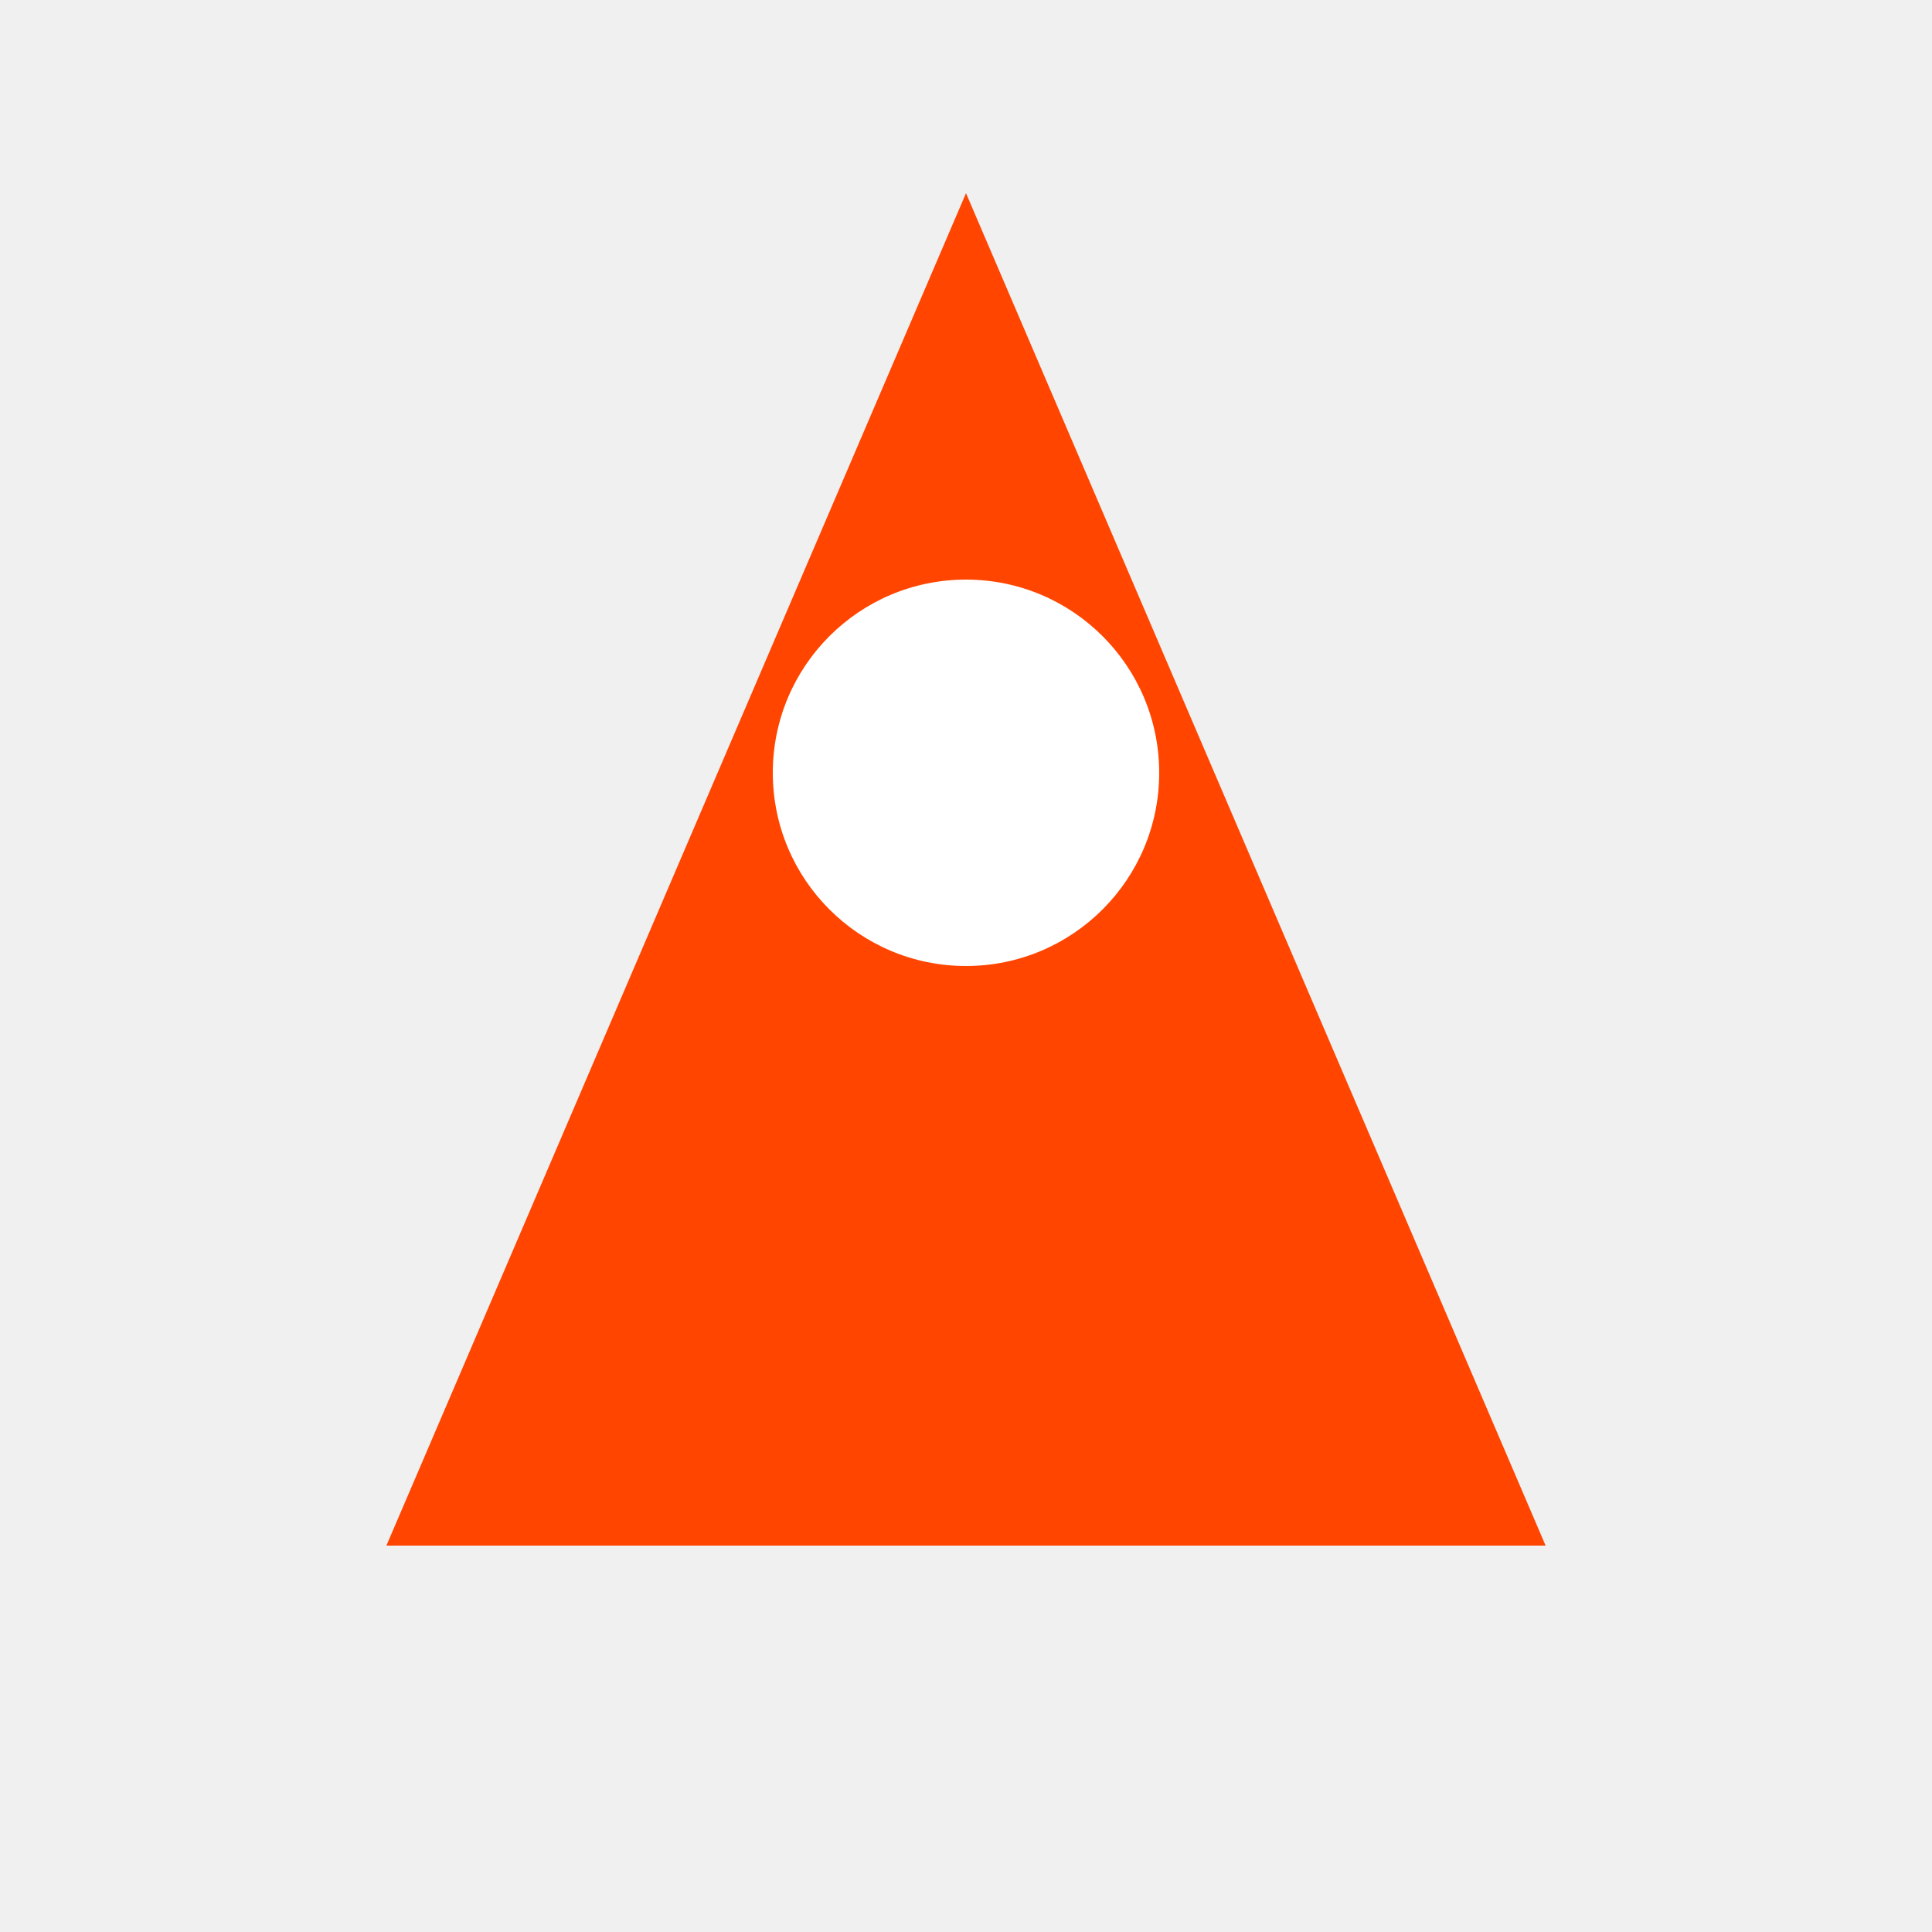
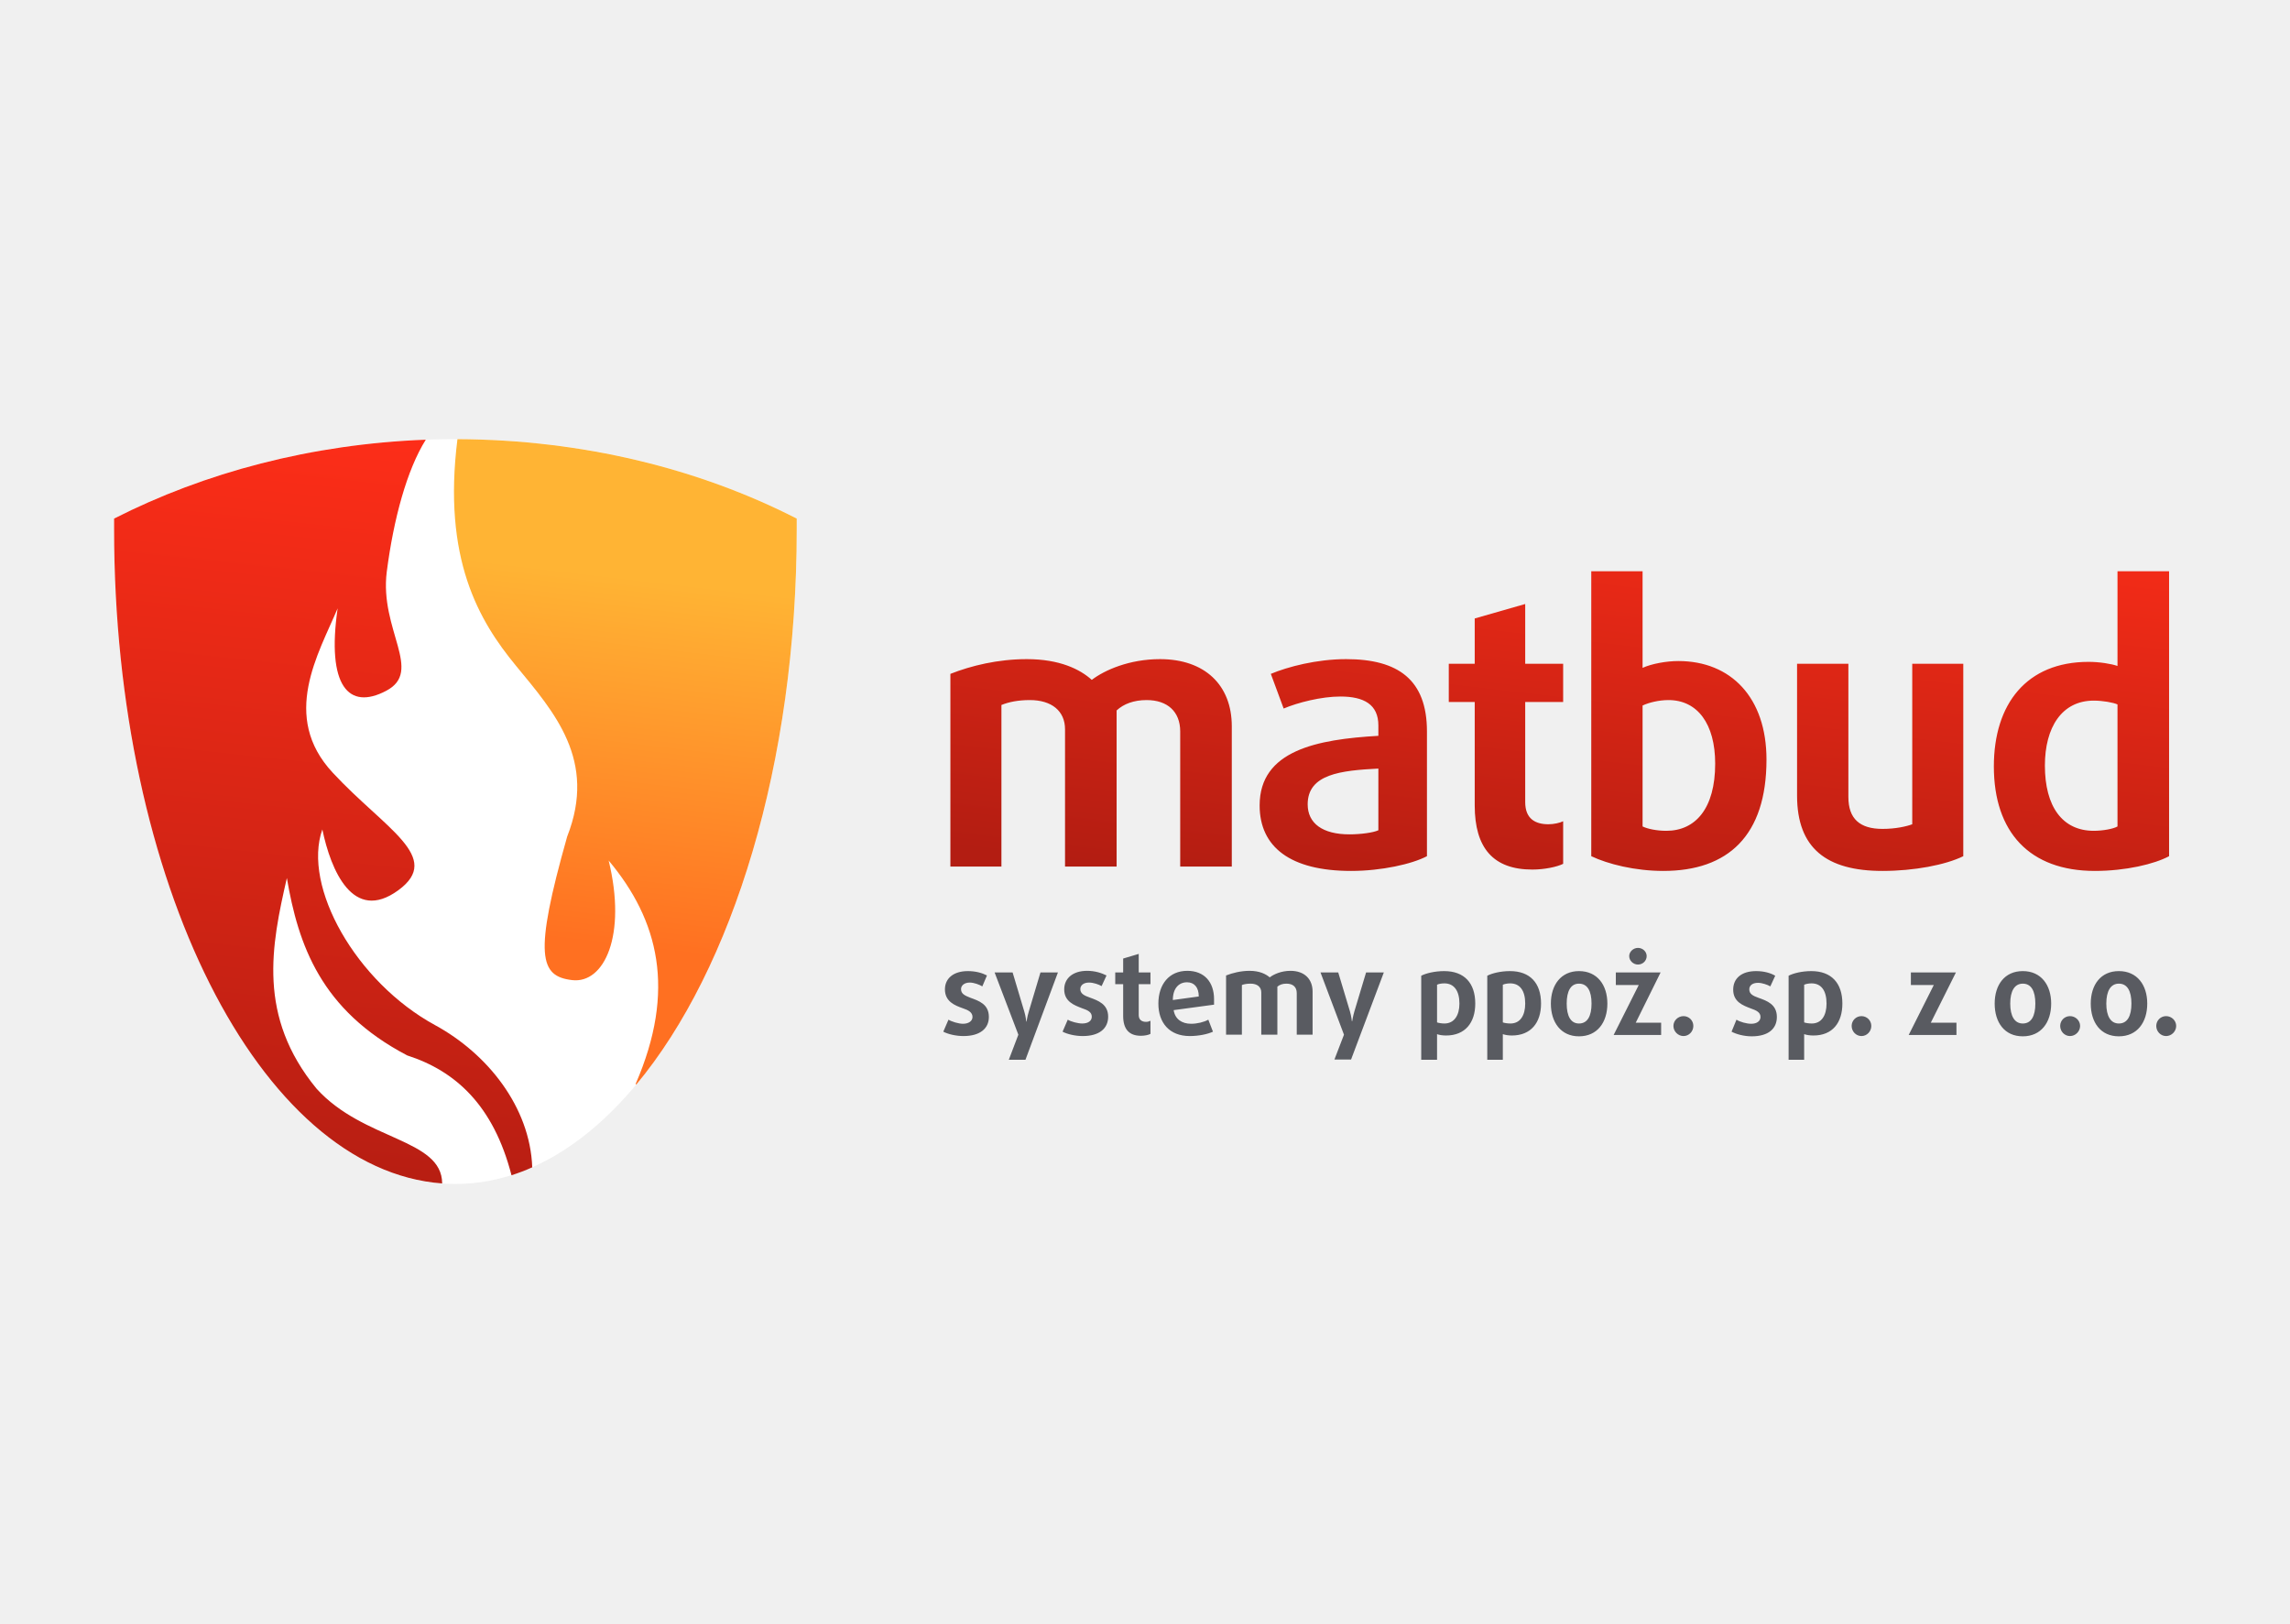
- <svg xmlns="http://www.w3.org/2000/svg" viewBox="0 0 100 100" fill="none" stroke="#ff4500" stroke-width="2">
-   <path d="M50 10 L20 80 L80 80 Z" fill="#ff4500" stroke="none" />
-   <circle cx="50" cy="40" r="10" fill="white" stroke="none" />
-   <path d="M40 60 L60 60" stroke-width="4" stroke-linecap="round" />
-   <path d="M45 70 L55 70" stroke-width="4" stroke-linecap="round" />
+ <svg xmlns="http://www.w3.org/2000/svg" version="1.2" viewBox="0 0 839 595" width="839" height="595">
+   <defs>
+     <linearGradient id="g1" x2="1" gradientUnits="userSpaceOnUse" gradientTransform="matrix(-20.674,180.893,-515.98,-58.969,355.204,128.202)">
+       <stop offset="0" stop-color="#ff2e18" />
+       <stop offset="1" stop-color="#b31d12" />
+     </linearGradient>
+     <linearGradient id="g2" x2="1" gradientUnits="userSpaceOnUse" gradientTransform="matrix(-15.28,133.698,-75.889,-8.673,161.473,203.713)">
+       <stop offset="0" stop-color="#ffb434" />
+       <stop offset="1" stop-color="#ff7021" />
+     </linearGradient>
+     <linearGradient id="g3" x2="1" gradientUnits="userSpaceOnUse" gradientTransform="matrix(-33.686,294.756,-195.538,-22.347,43.073,139.452)">
+       <stop offset="0" stop-color="#ff2e18" />
+       <stop offset="1" stop-color="#b31d12" />
+     </linearGradient>
+   </defs>
+   <style>
+ 		.s0 { fill: #ffffff } 
+ 		.s1 { fill: #595b61 } 
+ 		.s2 { fill: url(#g1) } 
+ 		.s3 { fill: url(#g2) } 
+ 		.s4 { fill: url(#g3) } 
+ 	</style>
+   <g id="Folder 1">
+     <path id="Path 1" fill-rule="evenodd" class="s0" d="m291.9 190q0 1.9 0 3.9c0 132.5-56 239.9-125.1 239.9-69 0-125-107.4-125-239.9q0-2 0-3.9c36-18.4 78.9-29.1 125-29.1 46.2 0 89.1 10.7 125.1 29.1z" />
+     <path id="Path 5" class="s1" d="m362.3 372.6c0-4.7-3.7-5.9-6.7-7-2-0.8-3.5-1.4-3.5-3.2 0-1.3 1.2-2.4 3.2-2.4 1.6 0 3.6 0.8 4.6 1.4l1.7-4c-1.7-0.9-4.1-1.6-7-1.6-5.3 0-8.4 2.7-8.4 6.7 0 4.5 3.7 5.9 6.5 6.9 2.1 0.7 3.6 1.5 3.6 3.2 0 1.5-1.4 2.5-3.5 2.5-1.6 0-4.2-0.8-5.3-1.5l-1.9 4.4c1.7 0.9 4.6 1.6 7.4 1.6 6.1 0 9.3-2.8 9.3-7zm25.3-16.3h-6.4l-4.3 14.4c-0.5 1.6-0.8 3.6-0.8 3.6h-0.1c0 0-0.2-2-0.7-3.6l-4.3-14.4h-6.6l8.7 22.8-3.5 9.2h6.1zm18.4 16.2c0-4.6-3.7-5.9-6.7-7-2-0.7-3.5-1.4-3.5-3.1 0-1.4 1.2-2.4 3.2-2.4 1.6 0 3.6 0.7 4.6 1.3l1.8-3.9c-1.8-0.9-4.2-1.7-7.1-1.7-5.3 0-8.4 2.8-8.4 6.8 0 4.5 3.7 5.8 6.5 6.9 2.1 0.7 3.6 1.4 3.6 3.1 0 1.6-1.4 2.5-3.5 2.5-1.6 0-4.2-0.7-5.3-1.4l-1.9 4.4c1.7 0.9 4.6 1.6 7.4 1.6 6.1 0 9.3-2.8 9.3-7.1zm15.5 6.3v-4.8c-0.4 0.2-1 0.4-1.6 0.4-1.5 0-2.7-0.7-2.7-2.5v-11.3h4.3v-4.3h-4.3v-6.8l-5.7 1.7v5.1h-2.9v4.3h2.9v11.6c0 4.8 2.1 7.3 6.5 7.3 1.4 0 2.8-0.3 3.5-0.7zm23.3-12.7c0-6.2-3.5-10.4-9.8-10.4-6.7 0-10.6 5-10.6 12 0 7 4 11.9 11.5 11.9 3.3 0 6.6-0.7 8.5-1.6l-1.7-4.4c-1.6 0.9-4.1 1.5-6.3 1.5-3.4 0-5.9-1.7-6.4-5l14.8-2c0-0.7 0-1.3 0-2zm-5.6-1l-9.5 1.3c0-4.3 2.2-6.5 5.2-6.5 2.6 0 4.3 1.8 4.3 5.2zm41.7 14v-15.8c0-4.6-3-7.6-8.1-7.6-3.4 0-6.2 1.3-7.6 2.4-1.4-1.2-3.7-2.4-7.4-2.4-3.2 0-6.3 0.8-8.6 1.7v21.7h5.8v-18.2c0.8-0.3 1.8-0.5 3.2-0.5 2.4 0 3.9 1.2 3.9 3.2v15.5h5.9v-17.6c0.8-0.7 1.9-1.1 3.3-1.1 2.4 0 3.8 1.2 3.8 3.5v15.2zm26.1-22.8h-6.5l-4.3 14.3c-0.5 1.7-0.8 3.6-0.8 3.6h-0.1c0 0-0.2-1.9-0.7-3.6l-4.3-14.3h-6.5l8.6 22.8-3.5 9.1h6.1zm33.5 11.4c0-7.5-4-11.9-11.4-11.9-3.4 0-6.7 0.8-8.4 1.7v30.8h5.8v-9.4c0.7 0.3 2.1 0.5 3.3 0.5 7 0 10.7-4.7 10.7-11.7zm-5.8 0c0 4.3-1.9 7.3-5.5 7.3-1 0-2.2-0.2-2.7-0.4v-13.8c0.5-0.3 1.6-0.5 2.7-0.5 3.5 0 5.5 2.7 5.5 7.4zm29.9 0c0-7.5-4-11.9-11.4-11.9-3.4 0-6.6 0.8-8.3 1.7v30.8h5.7v-9.4c0.8 0.3 2.1 0.5 3.3 0.5 7 0 10.7-4.7 10.7-11.7zm-5.8 0c0 4.3-1.8 7.3-5.4 7.3-1.1 0-2.3-0.2-2.8-0.4v-13.8c0.6-0.3 1.7-0.5 2.7-0.5 3.6 0 5.5 2.7 5.5 7.4zm30.1 0c0-6.8-3.7-11.9-10.4-11.9-6.6 0-10.3 5.1-10.3 11.9 0 6.9 3.7 12 10.3 12 6.7 0 10.4-5.1 10.4-12zm-5.8 0c0 4.6-1.5 7.3-4.6 7.3-3 0-4.5-2.7-4.5-7.3 0-4.6 1.5-7.3 4.5-7.3 3.1 0 4.6 2.7 4.6 7.3zm25.5 11.5v-4.5h-9.3l9.1-18.4h-16.4v4.6h8.4l-9.2 18.3zm-5.3-28.9c0-1.6-1.4-3-3.2-3-1.7 0-3.2 1.4-3.2 3 0 1.7 1.5 3.1 3.2 3.1 1.8 0 3.2-1.4 3.2-3.1zm17.1 25.6c0-2-1.6-3.6-3.6-3.6-2 0-3.7 1.6-3.7 3.6 0 2 1.7 3.7 3.7 3.7 2 0 3.6-1.7 3.6-3.7zm30.6-3.3c0-4.6-3.6-5.9-6.7-7-2-0.7-3.4-1.4-3.4-3.1 0-1.4 1.1-2.4 3.2-2.4 1.5 0 3.5 0.7 4.5 1.3l1.8-3.9c-1.7-1-4.1-1.7-7-1.7-5.4 0-8.4 2.7-8.4 6.8 0 4.5 3.6 5.8 6.5 6.9 2 0.7 3.5 1.4 3.5 3.1 0 1.5-1.3 2.5-3.4 2.5-1.7 0-4.2-0.7-5.4-1.5l-1.8 4.4c1.7 0.9 4.5 1.7 7.4 1.7 6.1 0 9.2-2.8 9.2-7.1zm24-4.9c0-7.5-4-11.9-11.4-11.9-3.4 0-6.6 0.8-8.3 1.7v30.8h5.7v-9.4c0.8 0.3 2.1 0.5 3.4 0.5 7 0 10.6-4.7 10.6-11.7zm-5.8 0c0 4.3-1.8 7.3-5.4 7.3-1.1 0-2.3-0.2-2.8-0.4v-13.8c0.6-0.3 1.7-0.5 2.7-0.5 3.6 0 5.5 2.7 5.5 7.4zm16.4 8.2c0-2-1.6-3.6-3.6-3.6-2 0-3.6 1.6-3.6 3.6 0 2 1.6 3.7 3.6 3.7 2 0 3.6-1.7 3.6-3.7zm31.2 3.3v-4.5h-9.4l9.2-18.4h-16.5v4.6h8.4l-9.2 18.3zm34.7-11.5c0-6.8-3.7-11.9-10.4-11.9-6.7 0-10.3 5.1-10.3 11.9 0 6.9 3.6 12 10.3 12 6.7 0 10.4-5.1 10.4-12zm-5.8 0c0 4.6-1.5 7.3-4.6 7.3-3 0-4.6-2.7-4.6-7.3 0-4.6 1.6-7.3 4.6-7.3 3.1 0 4.6 2.7 4.6 7.3zm16.4 8.2c0-2-1.7-3.6-3.7-3.6-2 0-3.6 1.6-3.6 3.6 0 2 1.6 3.7 3.6 3.7 2 0 3.7-1.7 3.7-3.7zm24.6-8.2c0-6.8-3.7-11.9-10.4-11.9-6.7 0-10.3 5.1-10.3 11.9 0 6.9 3.6 12 10.3 12 6.7 0 10.4-5.1 10.4-12zm-5.8 0c0 4.6-1.5 7.3-4.6 7.3-3 0-4.6-2.7-4.6-7.3 0-4.6 1.6-7.3 4.6-7.3 3.1 0 4.6 2.7 4.6 7.3zm16.4 8.2c0-2-1.7-3.6-3.7-3.6-2 0-3.6 1.6-3.6 3.6 0 2 1.6 3.7 3.6 3.7 2 0 3.7-1.7 3.7-3.7z" />
+     <path id="Path 4" class="s2" d="m451.3 317.5v-51.4c0-15.1-9.9-24.6-26.3-24.6-11.2 0-20.3 4-25 7.6-4.3-3.9-11.8-7.6-23.8-7.6-10.6 0-20.4 2.4-28 5.4v70.6h18.7v-59.2c2.7-1.1 6.1-1.8 10.4-1.8 8 0 12.9 4 12.9 10.7v50.3h18.9v-57.2c2.6-2.4 6.3-3.8 11-3.8 7.6 0 12.3 4.2 12.3 11.5v49.5zm71.5-3.8v-45.7c0-19-10.6-26.5-29.6-26.5-10.8 0-21.4 2.8-27.6 5.4l4.7 12.7c5.2-2.2 13.8-4.4 20.8-4.4 8.6 0 13.9 2.9 13.9 10.6v3.8c-22.4 1.3-43.5 5.3-43.5 25.5 0 15.2 11.2 24 33.5 24 11.1 0 22.3-2.5 27.8-5.4zm-17.8-9.5c-1.9 0.9-6.6 1.5-10.6 1.5-9.8 0-15.3-4-15.3-11 0-11.1 12.2-12.4 25.9-13.1zm67.7 12.3v-15.6c-1.2 0.6-3.4 1.1-5.4 1.1-4.8 0-8.5-2-8.5-8.1v-36.7h13.9v-14h-13.9v-21.9l-18.5 5.3v16.6h-9.5v14h9.5v37.9c0 15.6 6.8 23.5 21.1 23.5 4.5 0 9.1-1 11.3-2.1zm74.5-38.2c0-22.7-13-36.1-32.3-36.1-4.4 0-9.8 1-13.1 2.5v-35.4h-18.8v104.4c6.1 2.9 16 5.4 26.4 5.4 23.7 0 37.8-12.9 37.8-40.8zm-18.8 1.5c0 16.4-7.2 24.6-17.9 24.6-3.5 0-6.9-0.7-8.7-1.6v-44.3c2.3-1.1 6-2 9.5-2 10.6 0 17.1 8.7 17.1 23.3zm90.9 33.9v-70.5h-18.7v58.8c-2.1 0.8-6.1 1.7-10.9 1.7-8.3 0-12.5-3.7-12.5-11.7v-48.8h-18.8v48.3c0 19.3 10.8 27.6 31.3 27.6 11.6 0 23.1-2.2 29.6-5.4zm75.4 0v-104.4h-18.9v34.7c-2.3-0.8-6.6-1.5-10.6-1.5-22.7 0-34.7 15.4-34.7 38.3 0 24.1 13.1 38.3 37 38.3 11.3 0 21.8-2.5 27.2-5.4zm-18.9-10.9c-1.5 0.9-5.4 1.6-8.7 1.6-11.5 0-17.9-8.9-17.9-23.9 0-14 6.2-23.8 17.9-23.8 3.3 0 7.2 0.7 8.7 1.4z" />
+     <path id="Path 3" class="s3" d="m291.9 190q0 1.9 0 3.9c0 85.8-23.5 161.1-58.8 203.5l-0.2-0.3c14.9-34.3 8.4-60-9.9-81.8 6.7 27.4-1.6 45.2-13.4 43.8-11.8-1.4-14.2-8.8-1.8-52.6 11-28-4.8-45.6-18.7-62.5-13.7-16.6-27-39.3-21.5-83.1 45.9 0.2 88.5 10.8 124.3 29.1z" />
+     <path id="Path 2" class="s4" d="m195 427.7q-3.8 1.7-7.6 2.9c-6.6-25.6-20.5-38.2-38.2-43.9-31.7-16.6-39.9-40.5-44.1-65-5.7 24.8-10.9 50.7 10.9 77.2 17.3 19.1 45.9 18.2 46 34.7-66.8-4.9-120.2-110.3-120.2-239.7q0-2 0-3.9c33.2-16.9 72.2-27.3 114.2-28.9-6.9 11-11.8 29-14.3 48.4-2.7 21.3 13.5 36.4-0.2 43.6-13.8 7.3-21.9-1.8-17.8-30.2-7 16.6-21 39.6-1.8 60.2 19.1 20.6 40.6 31 24 43.1-16.6 12.1-24.7-7.4-27.8-22.3-7.4 20.9 12.3 55.9 41.3 71.7 19.1 10.4 34.8 29.9 35.6 52.1z" />
+   </g>
</svg>
